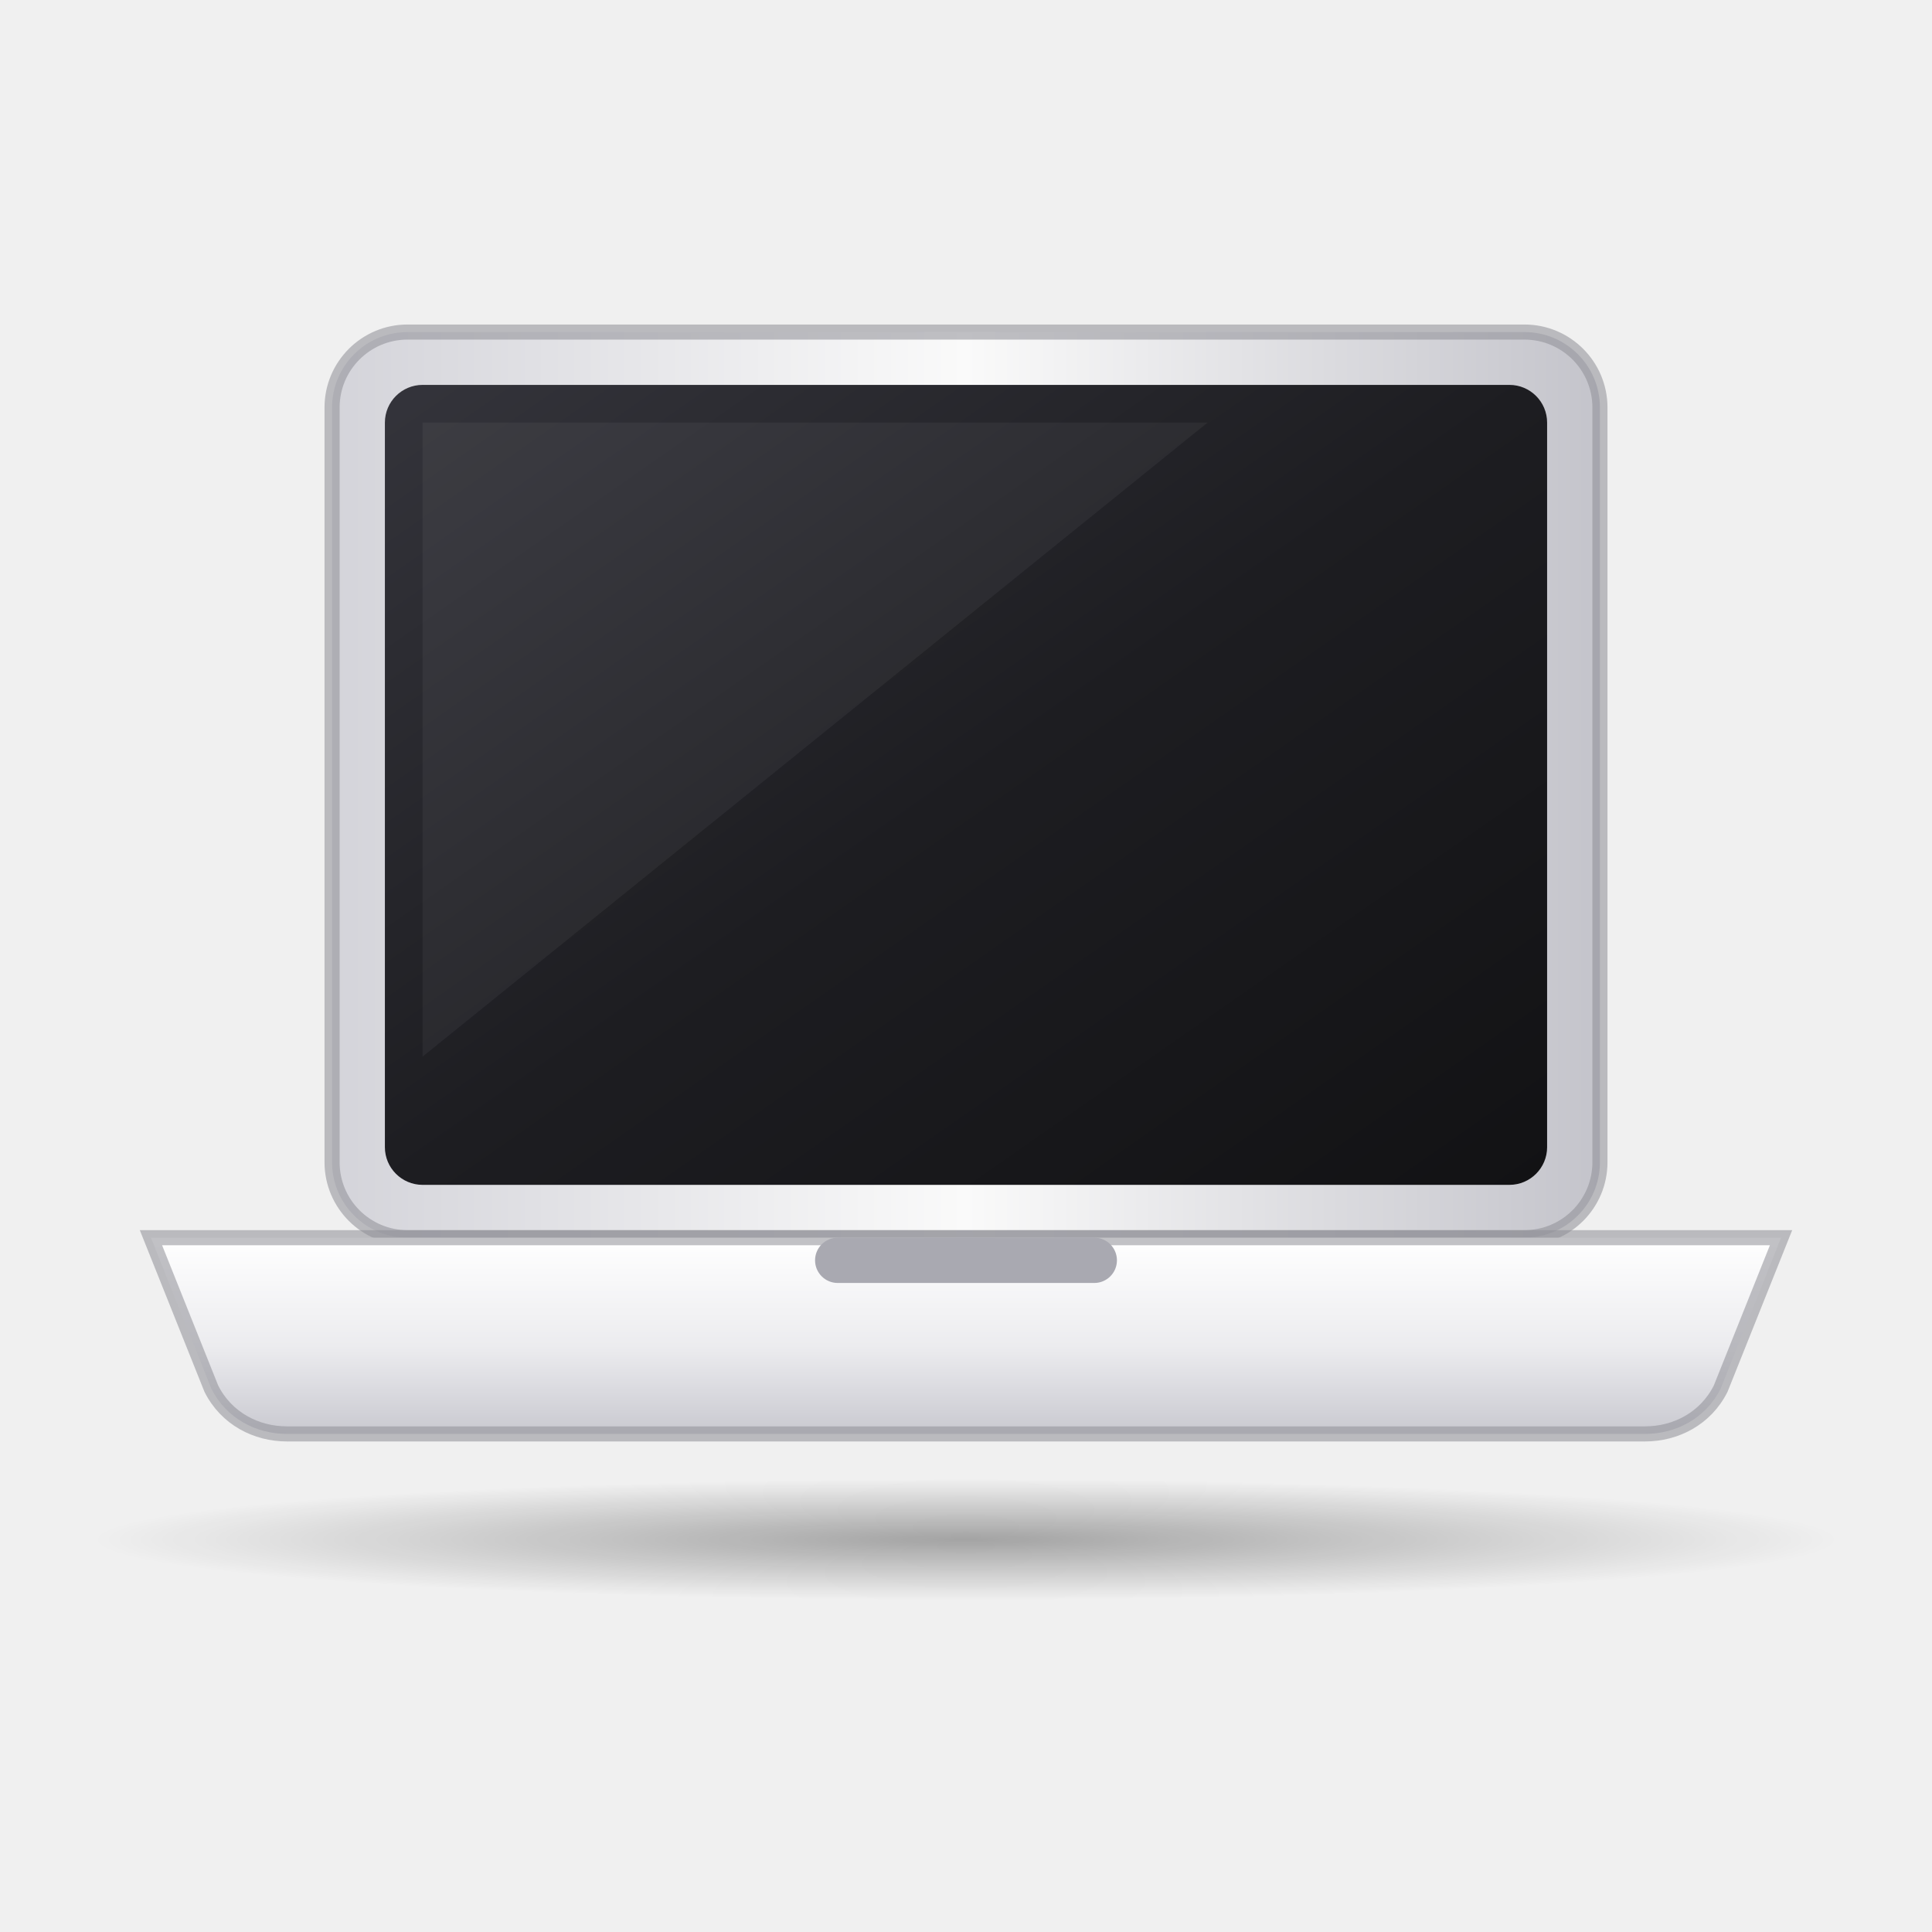
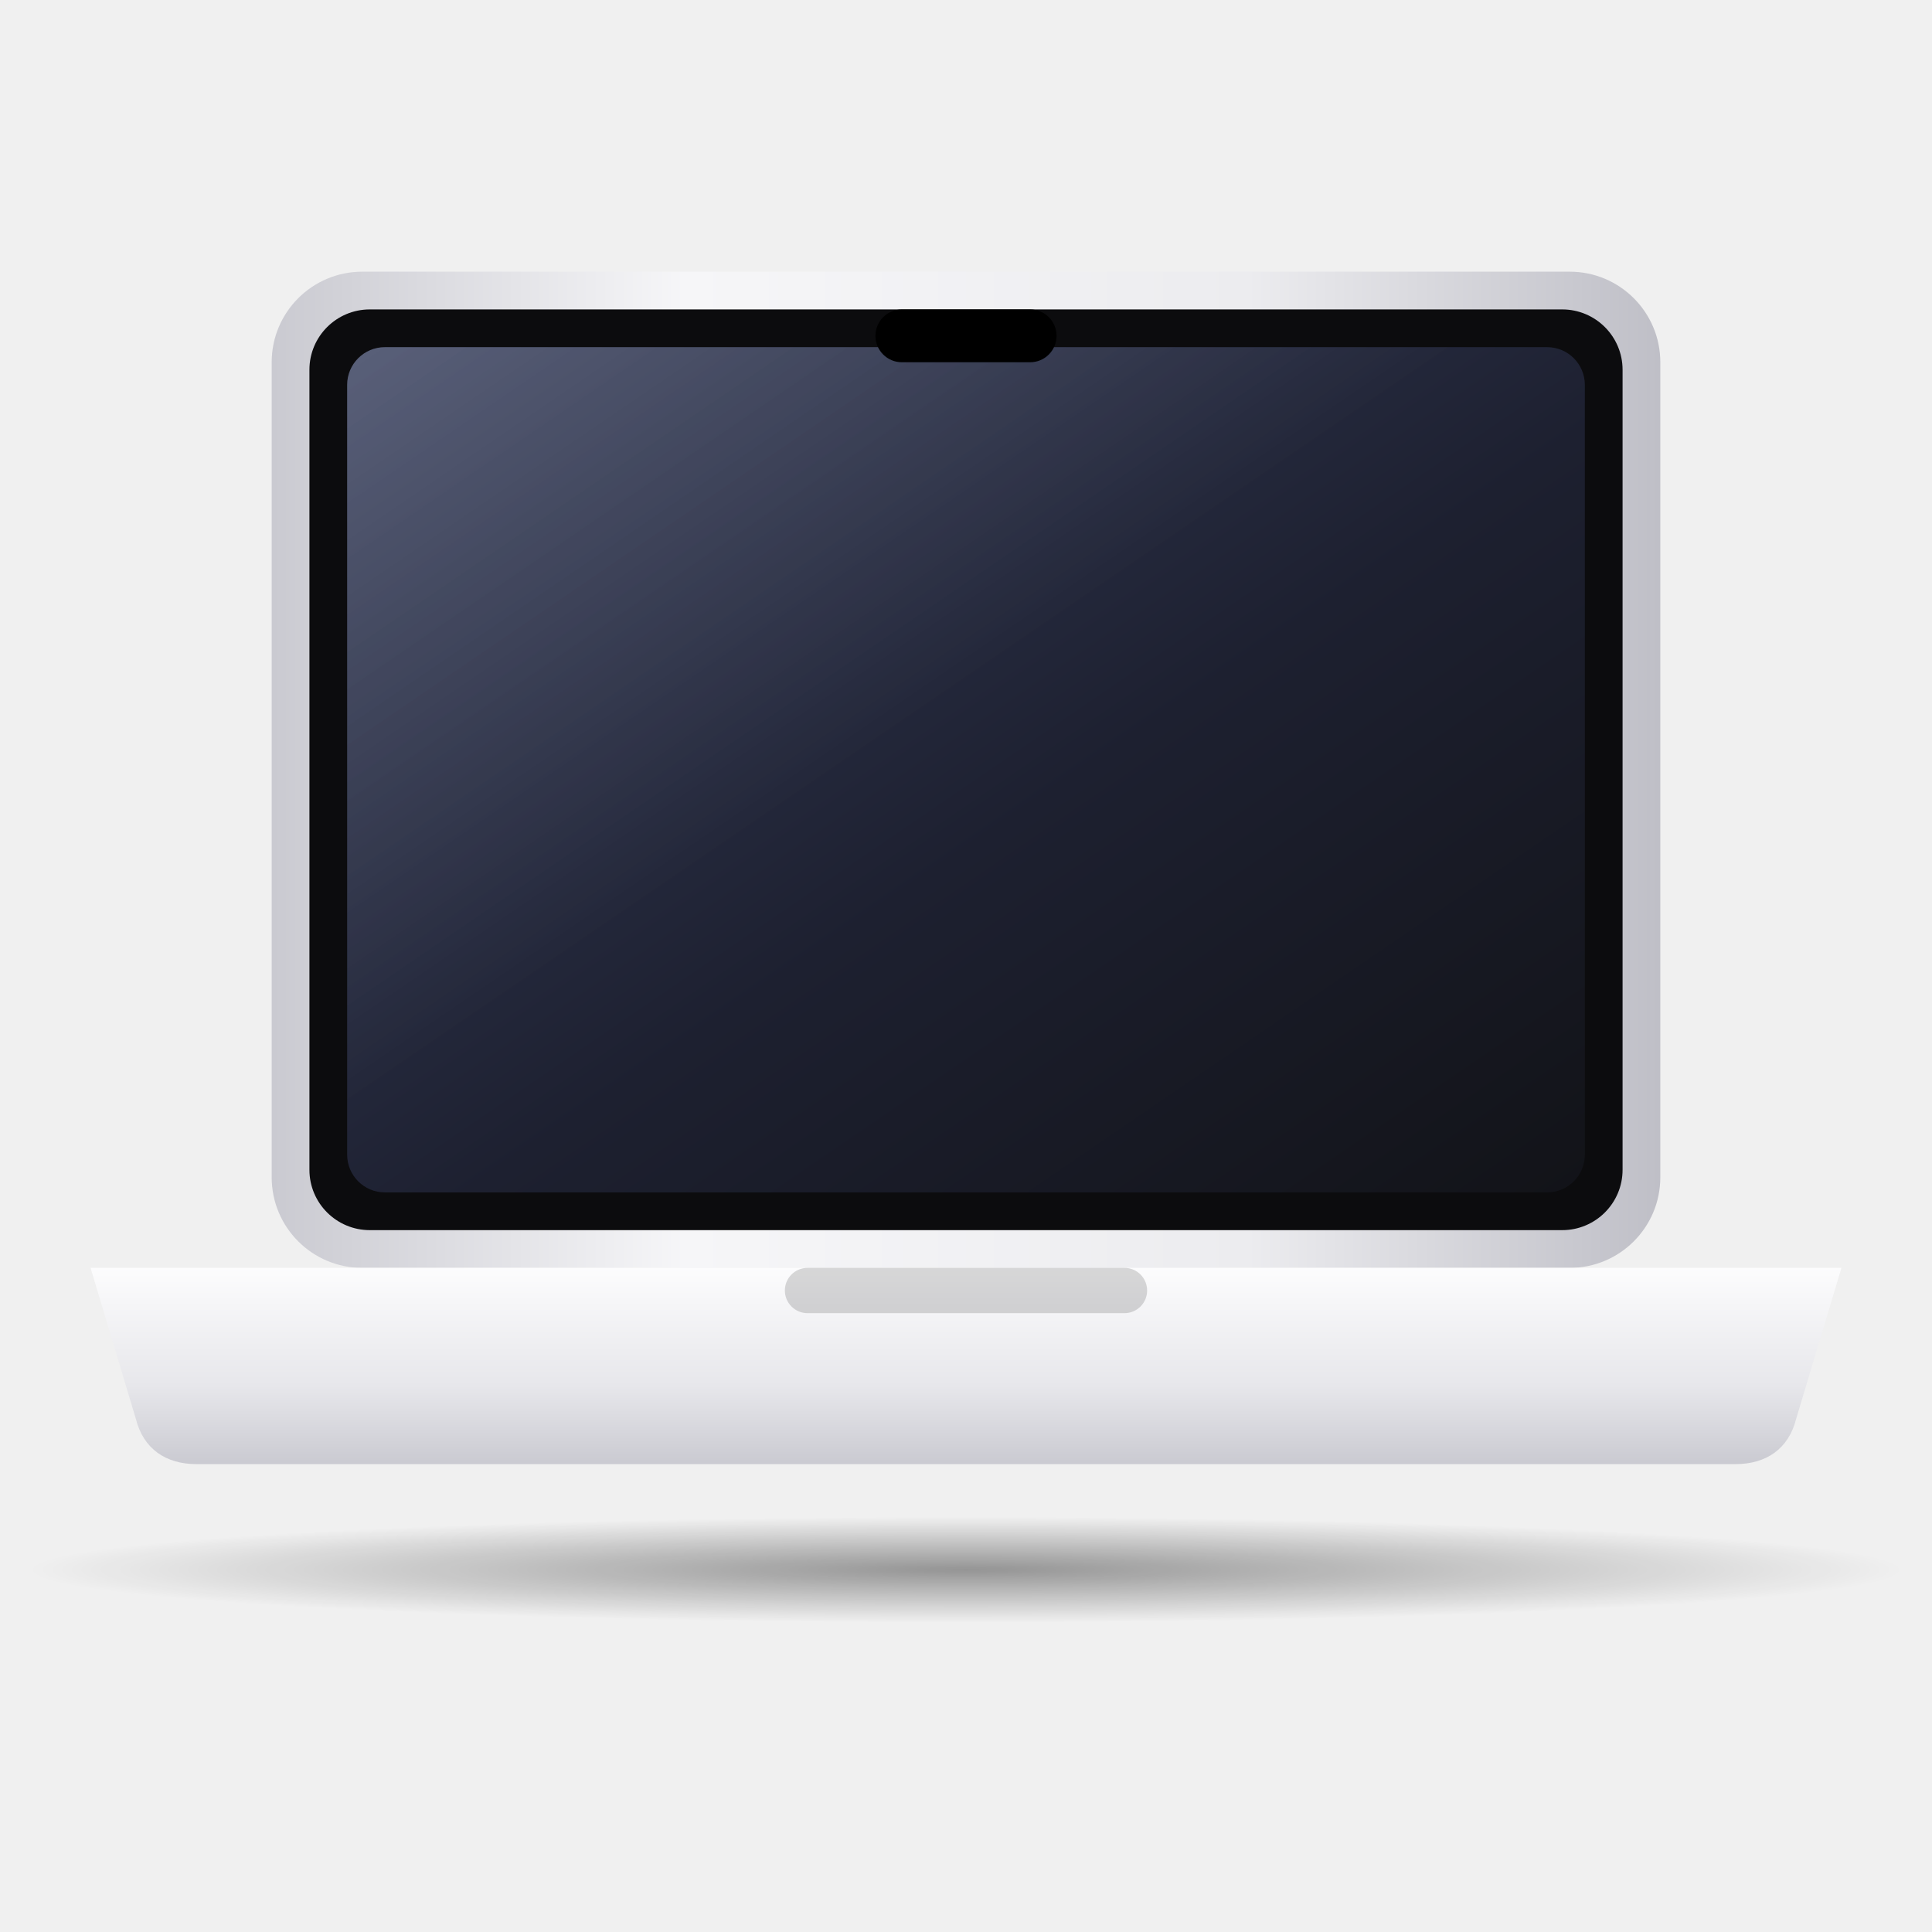
<svg xmlns="http://www.w3.org/2000/svg" viewBox="0 0 128 128" width="128" height="128">
  <defs>
-     <linearGradient id="body" x1="0" y1="0" x2="0" y2="1">
-       <stop offset="0" stop-color="#FFFFFF" />
-       <stop offset="0.55" stop-color="#ECECEF" />
-       <stop offset="1" stop-color="#C9C9D0" />
+     <linearGradient id="shell" x1="0" y1="0" x2="0" y2="1">
+       <stop offset="0" stop-color="#FCFCFD" />
+       <stop offset="0.6" stop-color="#E7E7EB" />
+       <stop offset="1" stop-color="#CACAD1" />
    </linearGradient>
-     <linearGradient id="side" x1="0" y1="0" x2="1" y2="0">
-       <stop offset="0" stop-color="#D4D4DA" />
-       <stop offset="0.5" stop-color="#FAFAFA" />
-       <stop offset="1" stop-color="#C4C4CB" />
+     <linearGradient id="shellH" x1="0" y1="0" x2="1" y2="0">
+       <stop offset="0" stop-color="#C9C9D0" />
+       <stop offset="0.3" stop-color="#F6F6F8" />
+       <stop offset="0.7" stop-color="#ECECEF" />
+       <stop offset="1" stop-color="#BEBEC6" />
    </linearGradient>
-     <linearGradient id="dark" x1="0" y1="0" x2="0" y2="1">
-       <stop offset="0" stop-color="#4A4A52" />
-       <stop offset="1" stop-color="#242428" />
+     <linearGradient id="lid" x1="0" y1="0" x2="0" y2="1">
+       <stop offset="0" stop-color="#D9D9DF" />
+       <stop offset="1" stop-color="#F3F3F5" />
+     </linearGradient>
+     <linearGradient id="graphite" x1="0" y1="0" x2="0" y2="1">
+       <stop offset="0" stop-color="#46464D" />
+       <stop offset="1" stop-color="#1E1E22" />
+     </linearGradient>
+     <linearGradient id="fabric" x1="0" y1="0" x2="0" y2="1">
+       <stop offset="0" stop-color="#E2E2E6" />
+       <stop offset="1" stop-color="#B9B9C1" />
    </linearGradient>
    <linearGradient id="screen" x1="0" y1="0" x2="1" y2="1">
-       <stop offset="0" stop-color="#34343B" />
-       <stop offset="0.5" stop-color="#1D1D21" />
-       <stop offset="1" stop-color="#121214" />
+       <stop offset="0" stop-color="#3A4260" />
+       <stop offset="0.55" stop-color="#1D2030" />
+       <stop offset="1" stop-color="#121318" />
    </linearGradient>
+     <linearGradient id="sheen" x1="0" y1="0" x2="1" y2="1">
+       <stop offset="0" stop-color="#FFFFFF" stop-opacity="0.16" />
+       <stop offset="0.45" stop-color="#FFFFFF" stop-opacity="0" />
+     </linearGradient>
+     <linearGradient id="top" x1="0" y1="0" x2="0" y2="1">
+       <stop offset="0" stop-color="#FFFFFF" stop-opacity="0.95" />
+       <stop offset="1" stop-color="#FFFFFF" stop-opacity="0" />
+     </linearGradient>
+     <linearGradient id="well" x1="0" y1="0" x2="0" y2="1">
+       <stop offset="0" stop-color="#8E8E97" />
+       <stop offset="1" stop-color="#B9B9C1" />
+     </linearGradient>
+     <radialGradient id="cavity" cx="0.5" cy="0.35" r="0.65">
+       <stop offset="0" stop-color="#2E2E34" />
+       <stop offset="1" stop-color="#18181B" />
+     </radialGradient>
    <radialGradient id="shadow" cx="0.5" cy="0.5" r="0.5">
-       <stop offset="0" stop-color="#000000" stop-opacity="0.32" />
+       <stop offset="0" stop-color="#000000" stop-opacity="0.38" />
      <stop offset="1" stop-color="#000000" stop-opacity="0" />
    </radialGradient>
  </defs>
-   <ellipse cx="64" cy="102" rx="58" ry="4" fill="url(#shadow)" />
-   <rect x="22" y="22" width="84" height="60" rx="5" fill="url(#side)" stroke="#8E8E96" stroke-opacity="0.55" stroke-width="1" />
-   <rect x="25.5" y="25.5" width="77" height="53" rx="2.5" fill="url(#screen)" />
-   <path d="M28 28 L80 28 L28 70 Z" fill="#FFFFFF" opacity="0.05" />
-   <path d="M10 82 H118 L114 92 C113 94 111 95 109 95 H19 C17 95 15 94 14 92 Z" fill="url(#body)" stroke="#8E8E96" stroke-opacity="0.55" stroke-width="1" />
-   <rect x="54" y="82" width="20" height="3" rx="1.5" fill="#A9A9B1" />
+   <ellipse cx="64" cy="104" rx="62" ry="3.5" fill="url(#shadow)" />
+   <rect x="18" y="18" width="92" height="66" rx="6" fill="url(#shellH)" />
+   <rect x="20.5" y="20.5" width="87" height="61" rx="4" fill="#0C0C0E" />
+   <rect x="23" y="23" width="82" height="56" rx="2.5" fill="url(#screen)" />
+   <rect x="23" y="23" width="82" height="56" rx="2.5" fill="url(#sheen)" />
+   <rect x="58" y="20.5" width="12" height="3.5" rx="1.75" fill="#000000" />
+   <path d="M6 84 H122 L119 94 C118.5 96 117 97 115 97 H13 C11 97 9.5 96 9 94 Z" fill="url(#shell)" />
+   <rect x="52" y="84" width="24" height="3" rx="1.5" fill="#000000" opacity="0.15" />
</svg>
